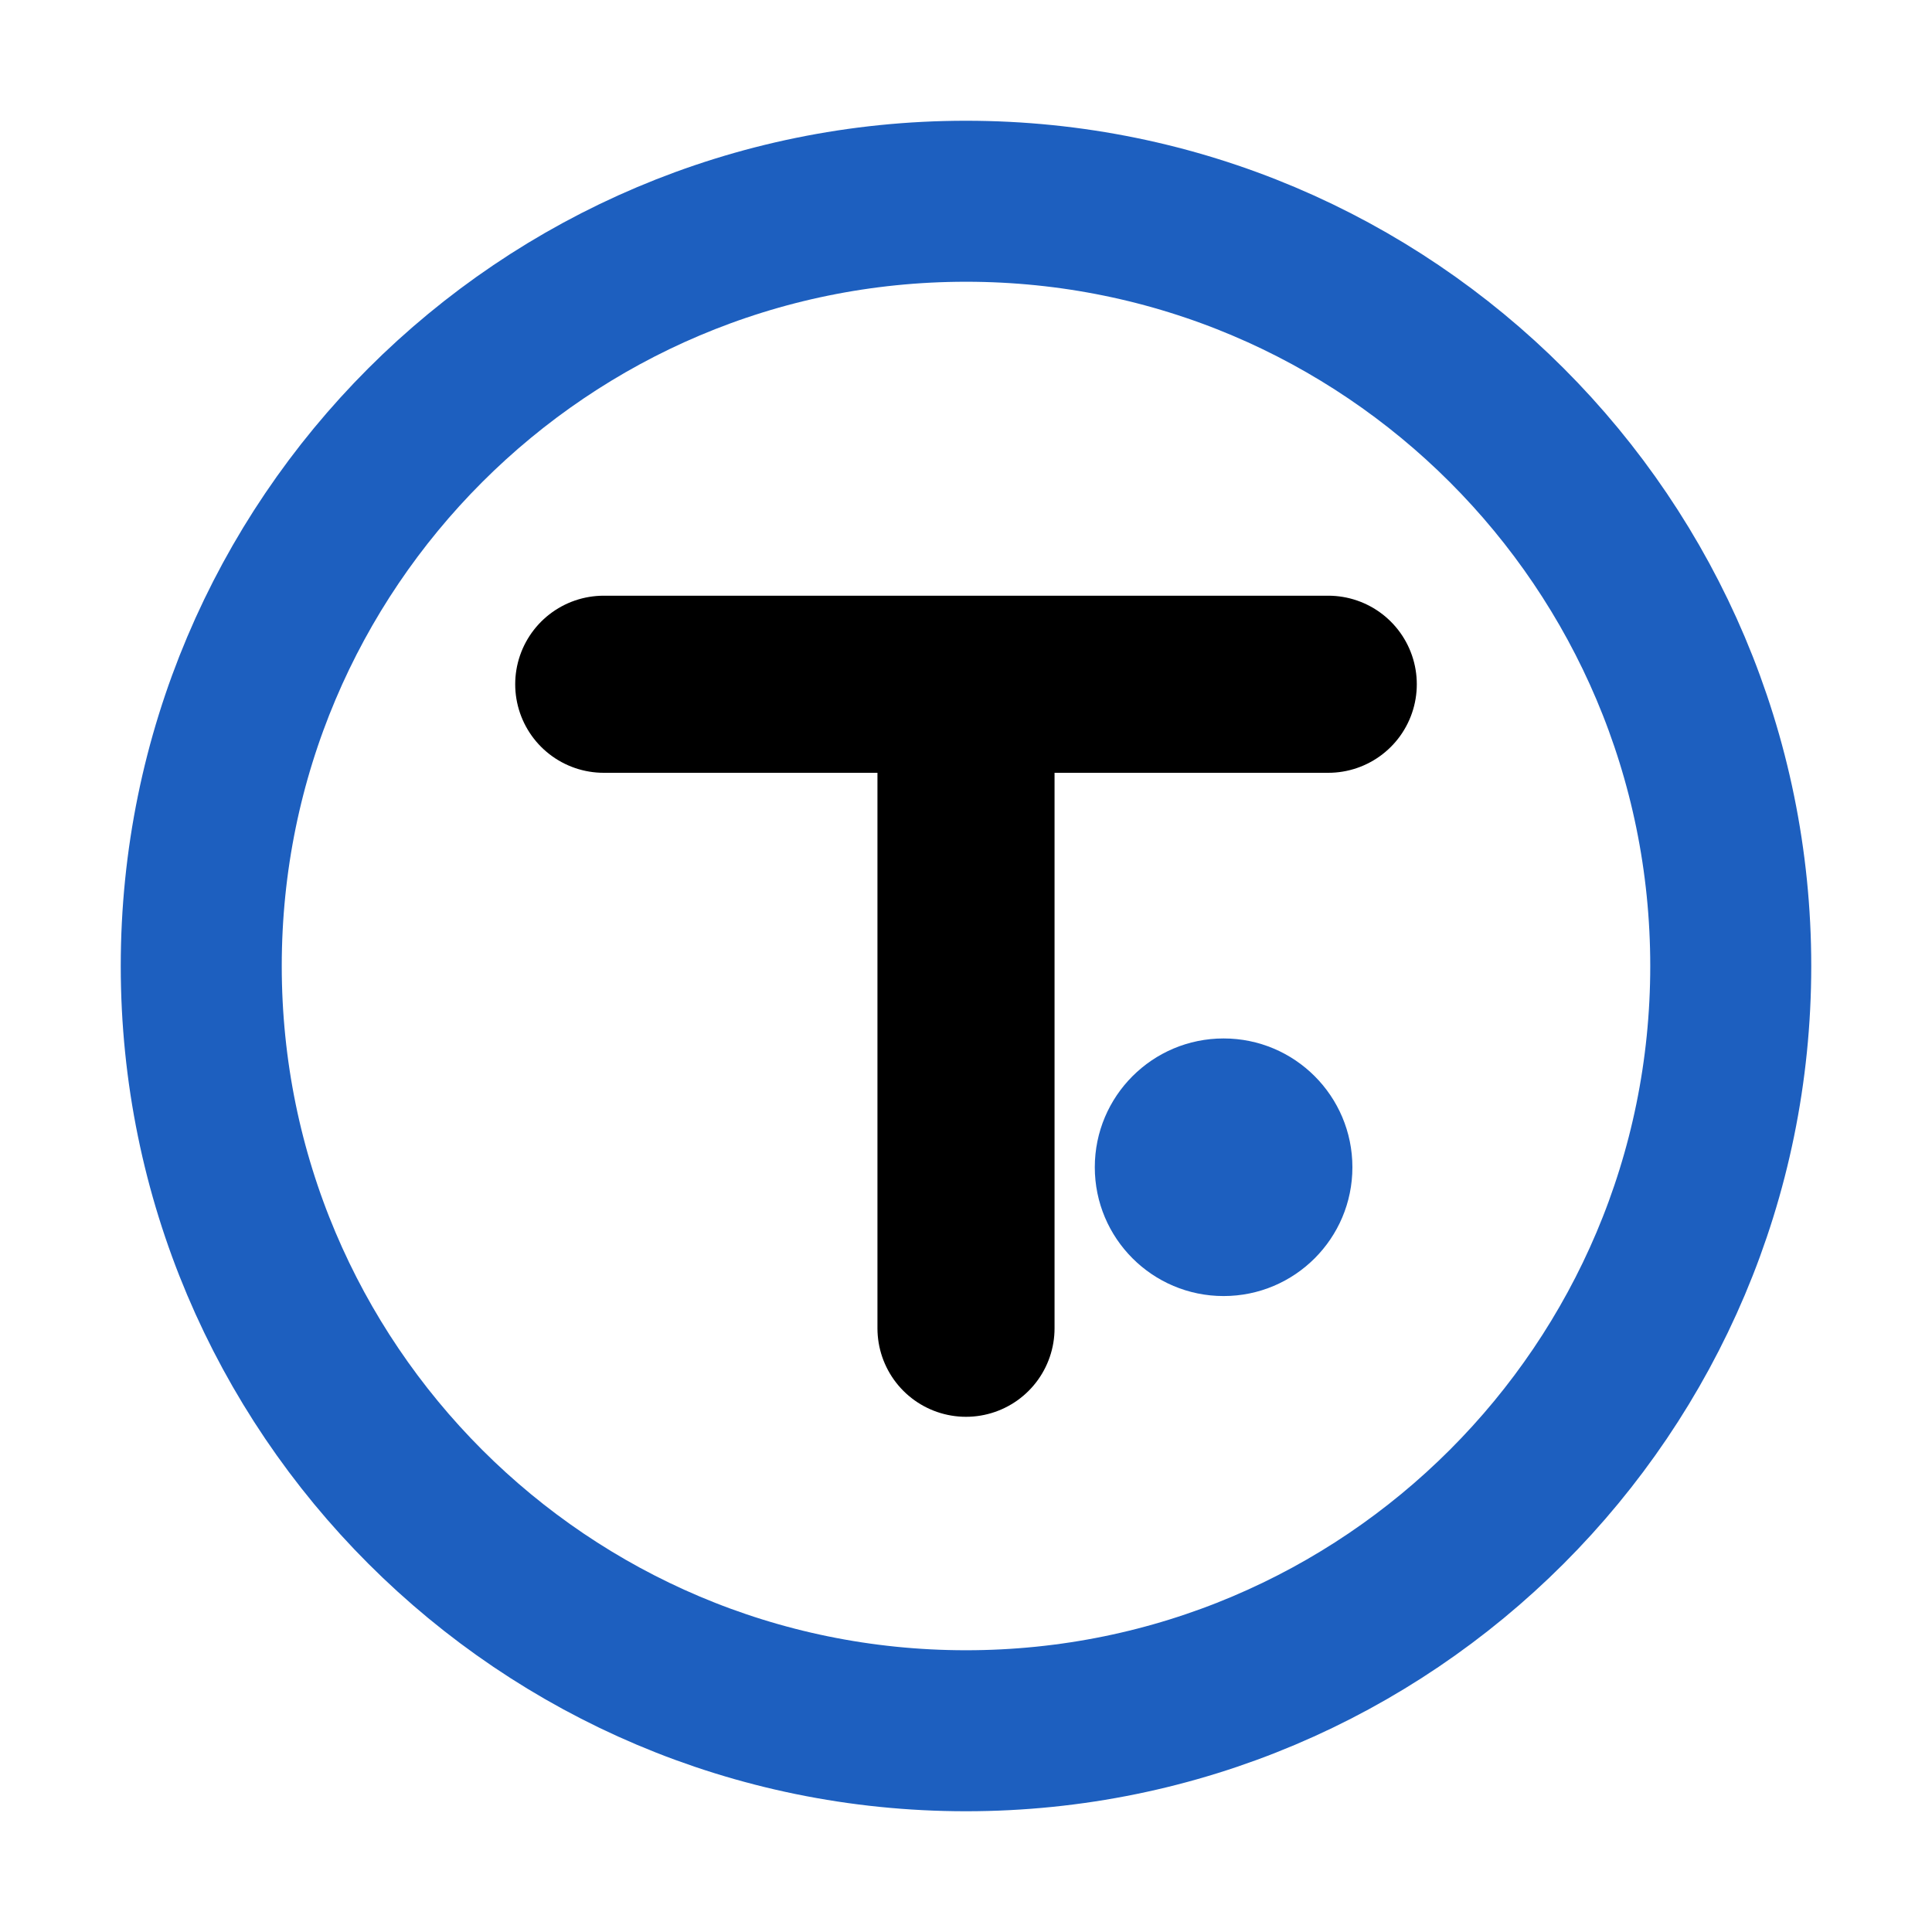
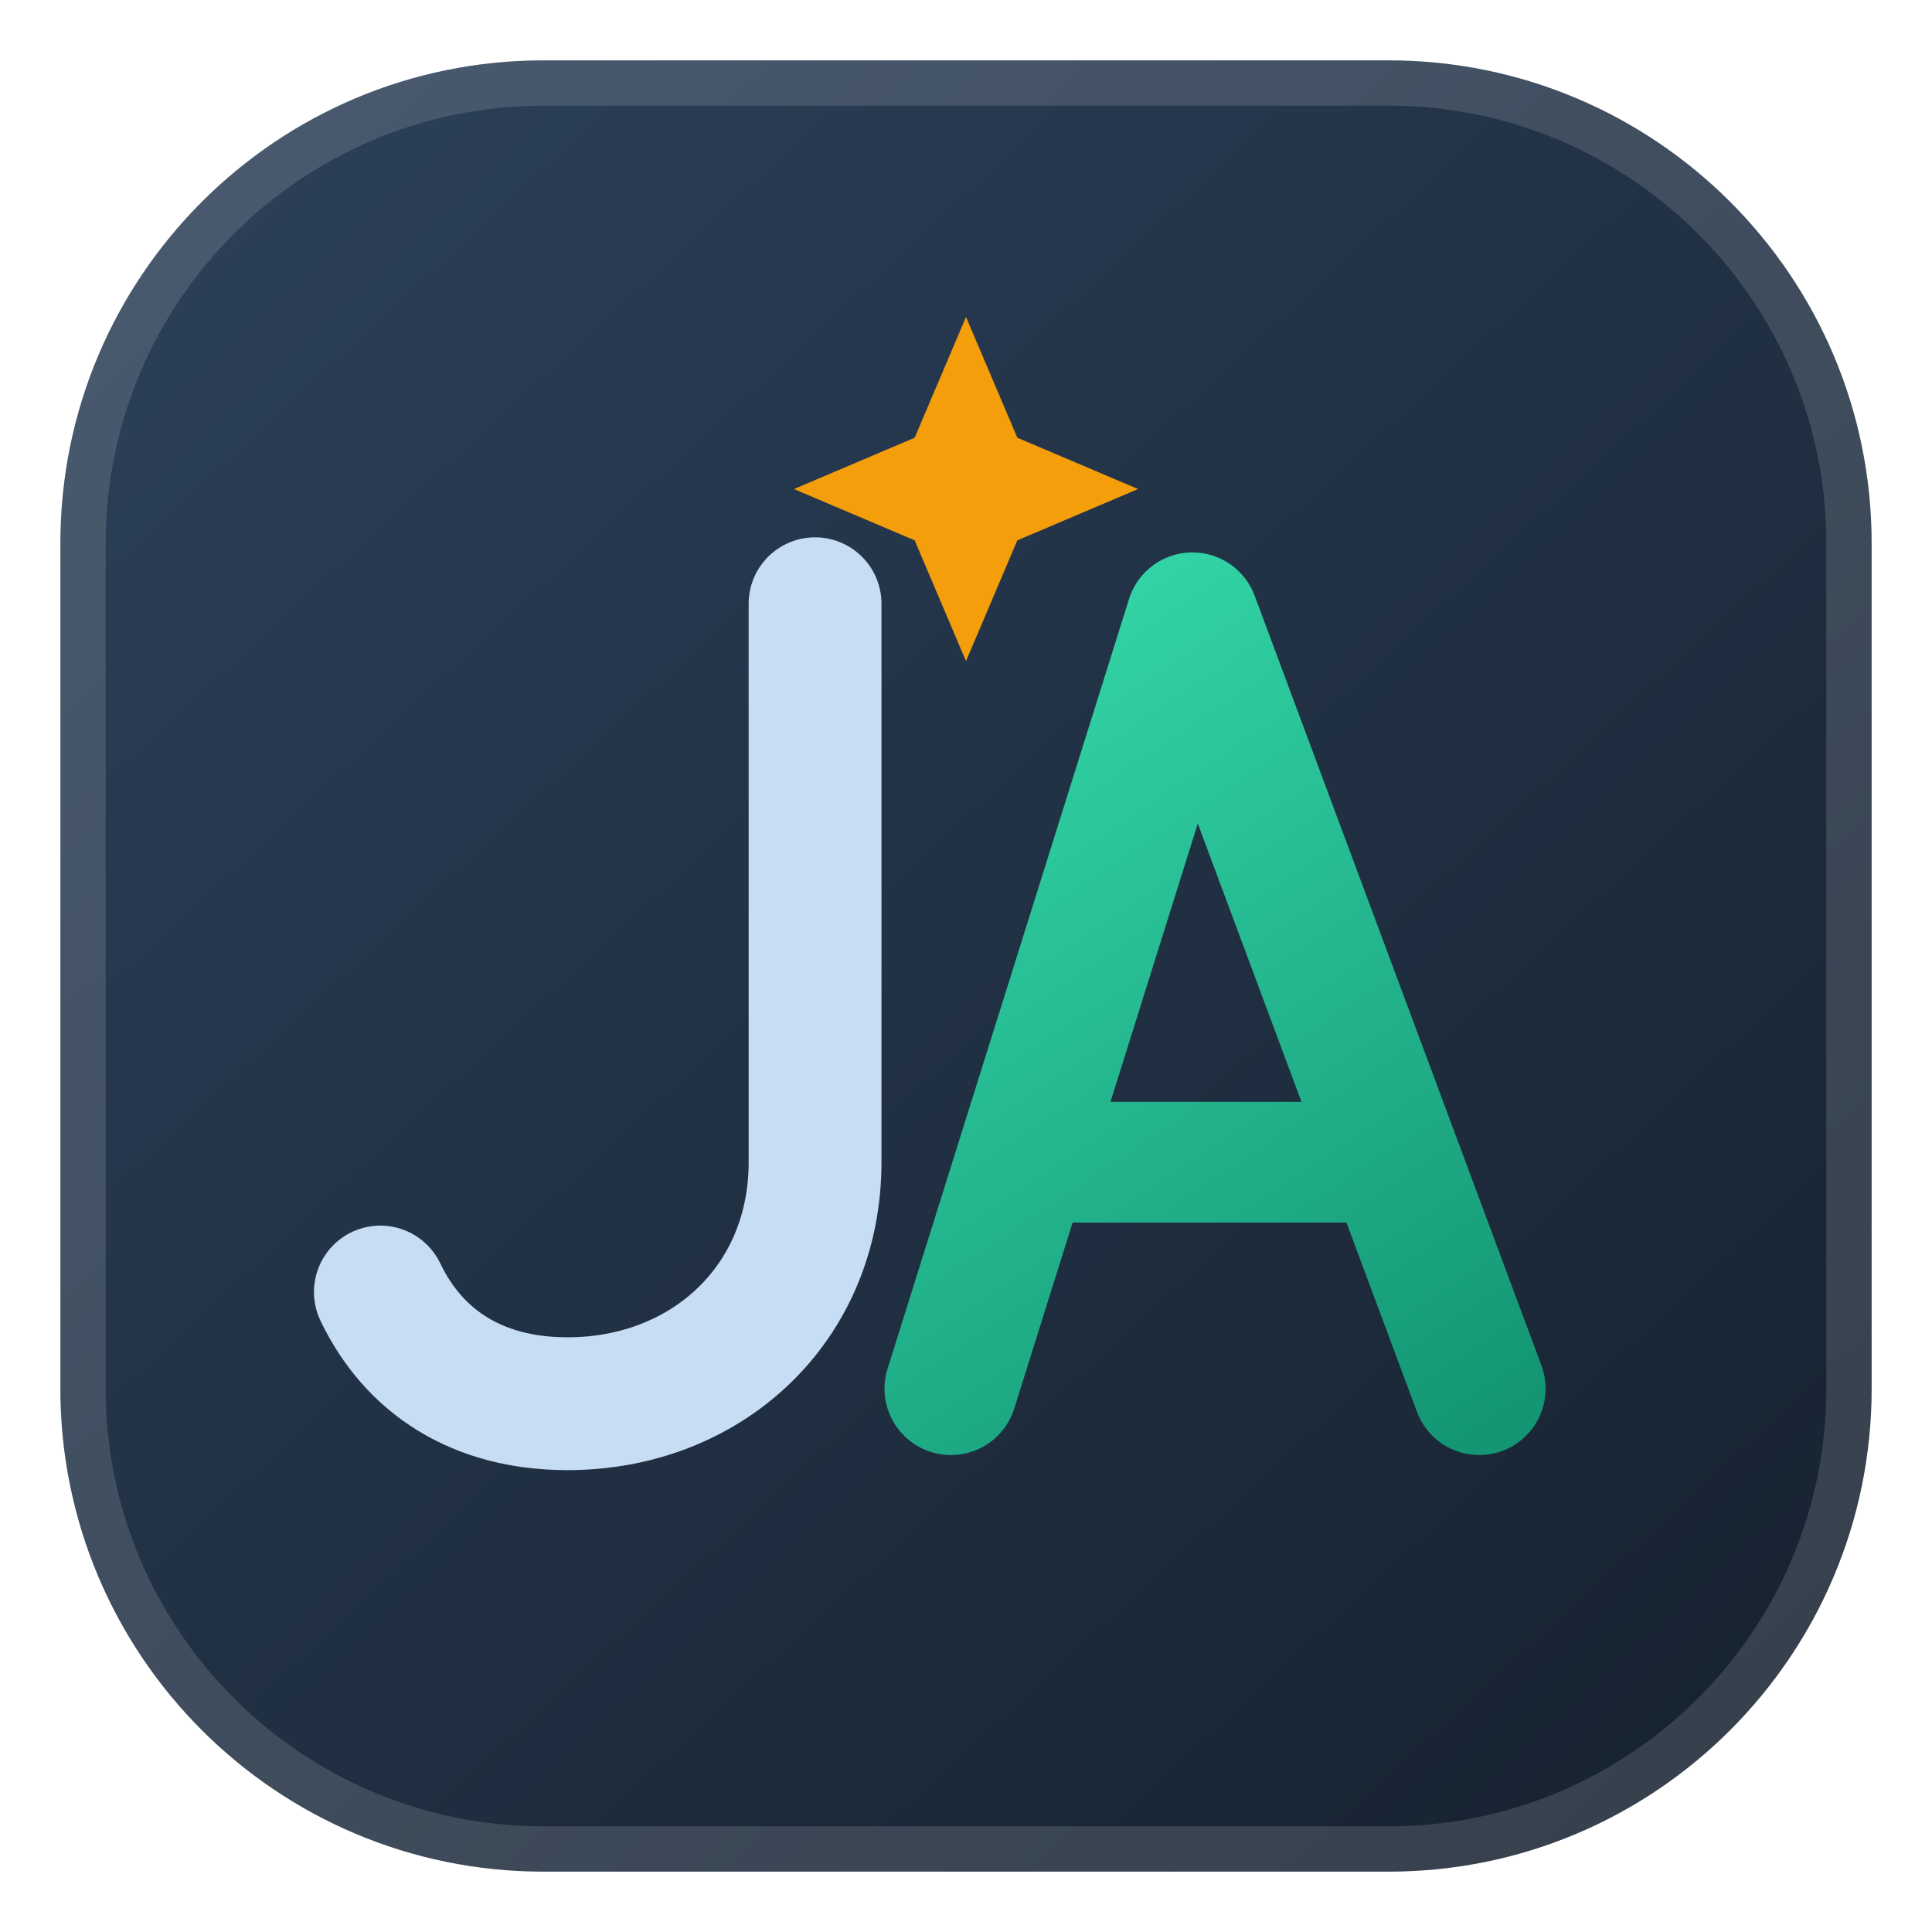
- <svg xmlns="http://www.w3.org/2000/svg" viewBox="0 0 24 24" fill="none">
-   <circle cx="12" cy="12" r="9.5" stroke="#1d5fbf" stroke-width="2" />
-   <path d="M7.5 8.5H16.5M12 8.5V16.5" stroke="currentColor" stroke-width="2.2" stroke-linecap="round" />
-   <circle cx="15.2" cy="14.5" r="1.6" fill="#1d5fbf" />
+ <svg xmlns="http://www.w3.org/2000/svg" viewBox="0 0 64 64" fill="none">
+   <defs>
+     <linearGradient id="ja-bg" x1="8" y1="6" x2="56" y2="58" gradientUnits="userSpaceOnUse">
+       <stop offset="0%" stop-color="#2b3f57" />
+       <stop offset="100%" stop-color="#172331" />
+     </linearGradient>
+     <linearGradient id="ja-accent" x1="28" y1="18" x2="48" y2="48" gradientUnits="userSpaceOnUse">
+       <stop offset="0%" stop-color="#38e0b0" />
+       <stop offset="100%" stop-color="#149674" />
+     </linearGradient>
+   </defs>
+   <rect x="2" y="2" width="60" height="60" rx="16" fill="url(#ja-bg)" />
+   <rect x="2.75" y="2.75" width="58.5" height="58.5" rx="15.25" stroke="rgba(255,255,255,0.14)" stroke-width="1.5" />
+   <path d="M27 20V38.5C27 43.2 23.4 46.5 18.8 46.5C15.8 46.5 13.7 45.1 12.6 42.8" stroke="#c7ddf3" stroke-width="4.4" stroke-linecap="round" stroke-linejoin="round" />
+   <path d="M31.5 46L39.5 20.5L49 46" stroke="url(#ja-accent)" stroke-width="4.4" stroke-linecap="round" stroke-linejoin="round" />
+   <path d="M34.8 38.5H45.8" stroke="url(#ja-accent)" stroke-width="4" stroke-linecap="round" />
+   <path d="M32 10.5L33.7 14.5L37.7 16.2L33.7 17.9L32 21.9L30.3 17.9L26.3 16.2L30.3 14.5Z" fill="#f59e0b" />
</svg>
